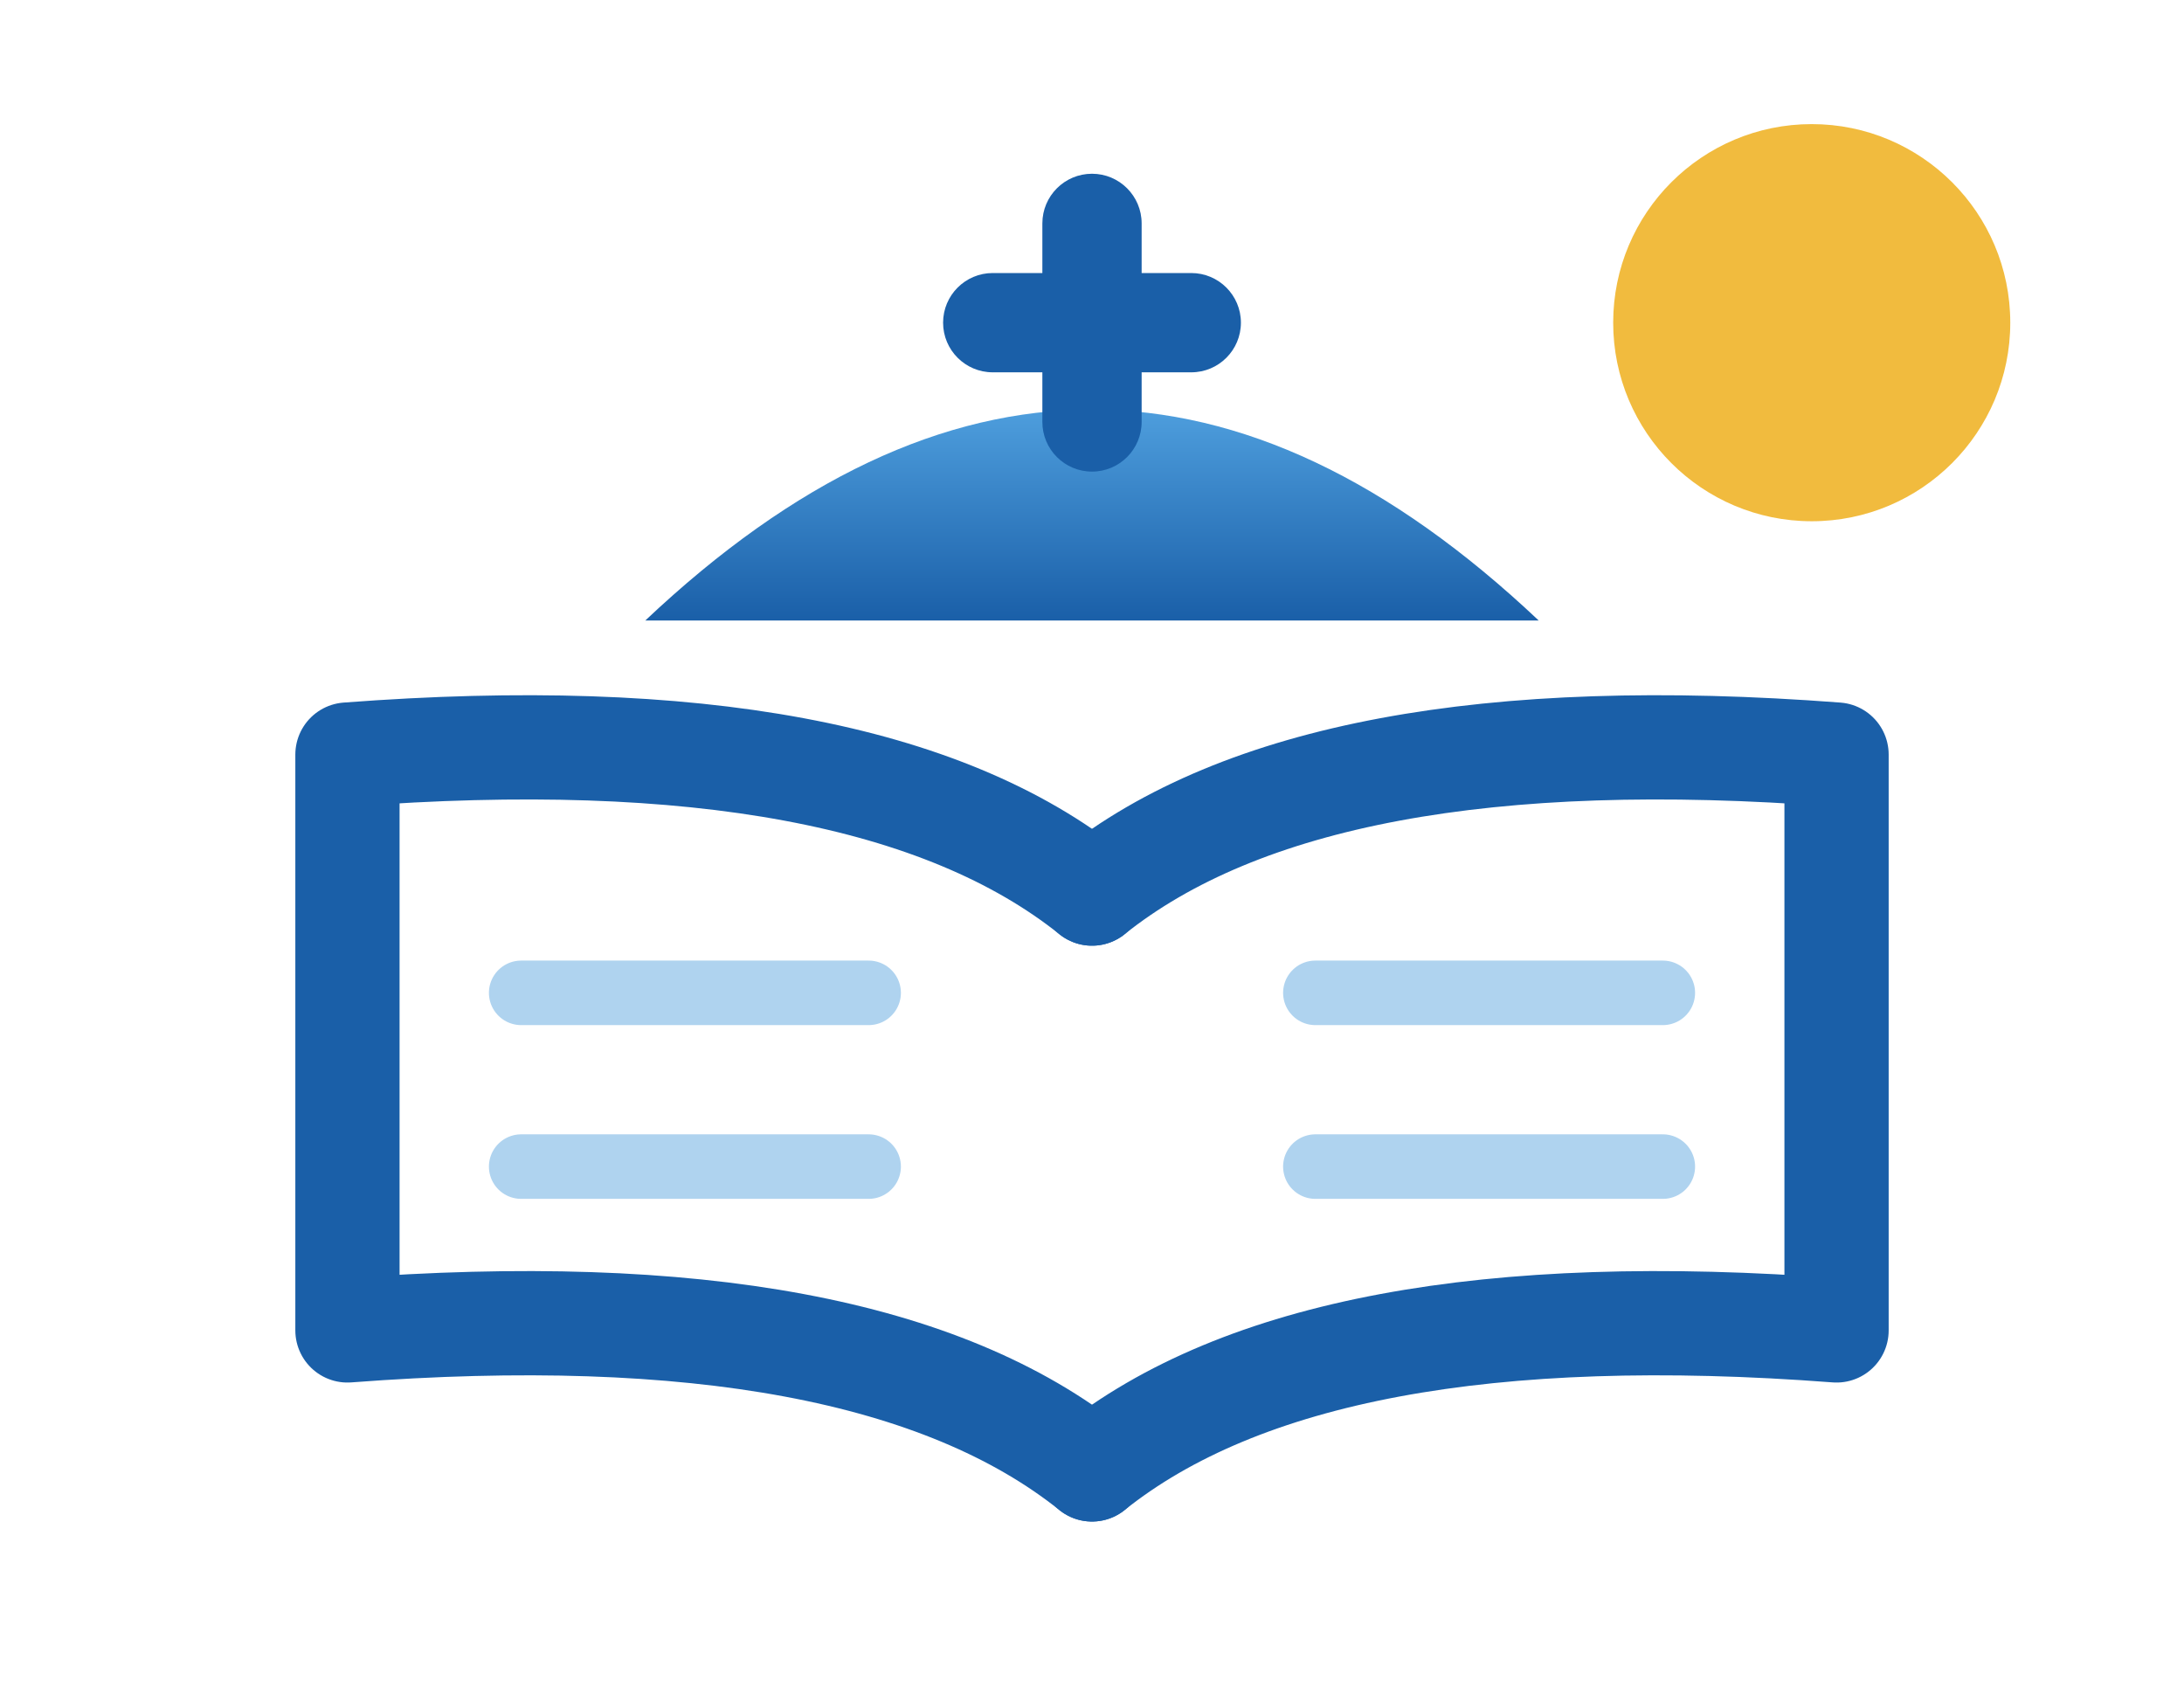
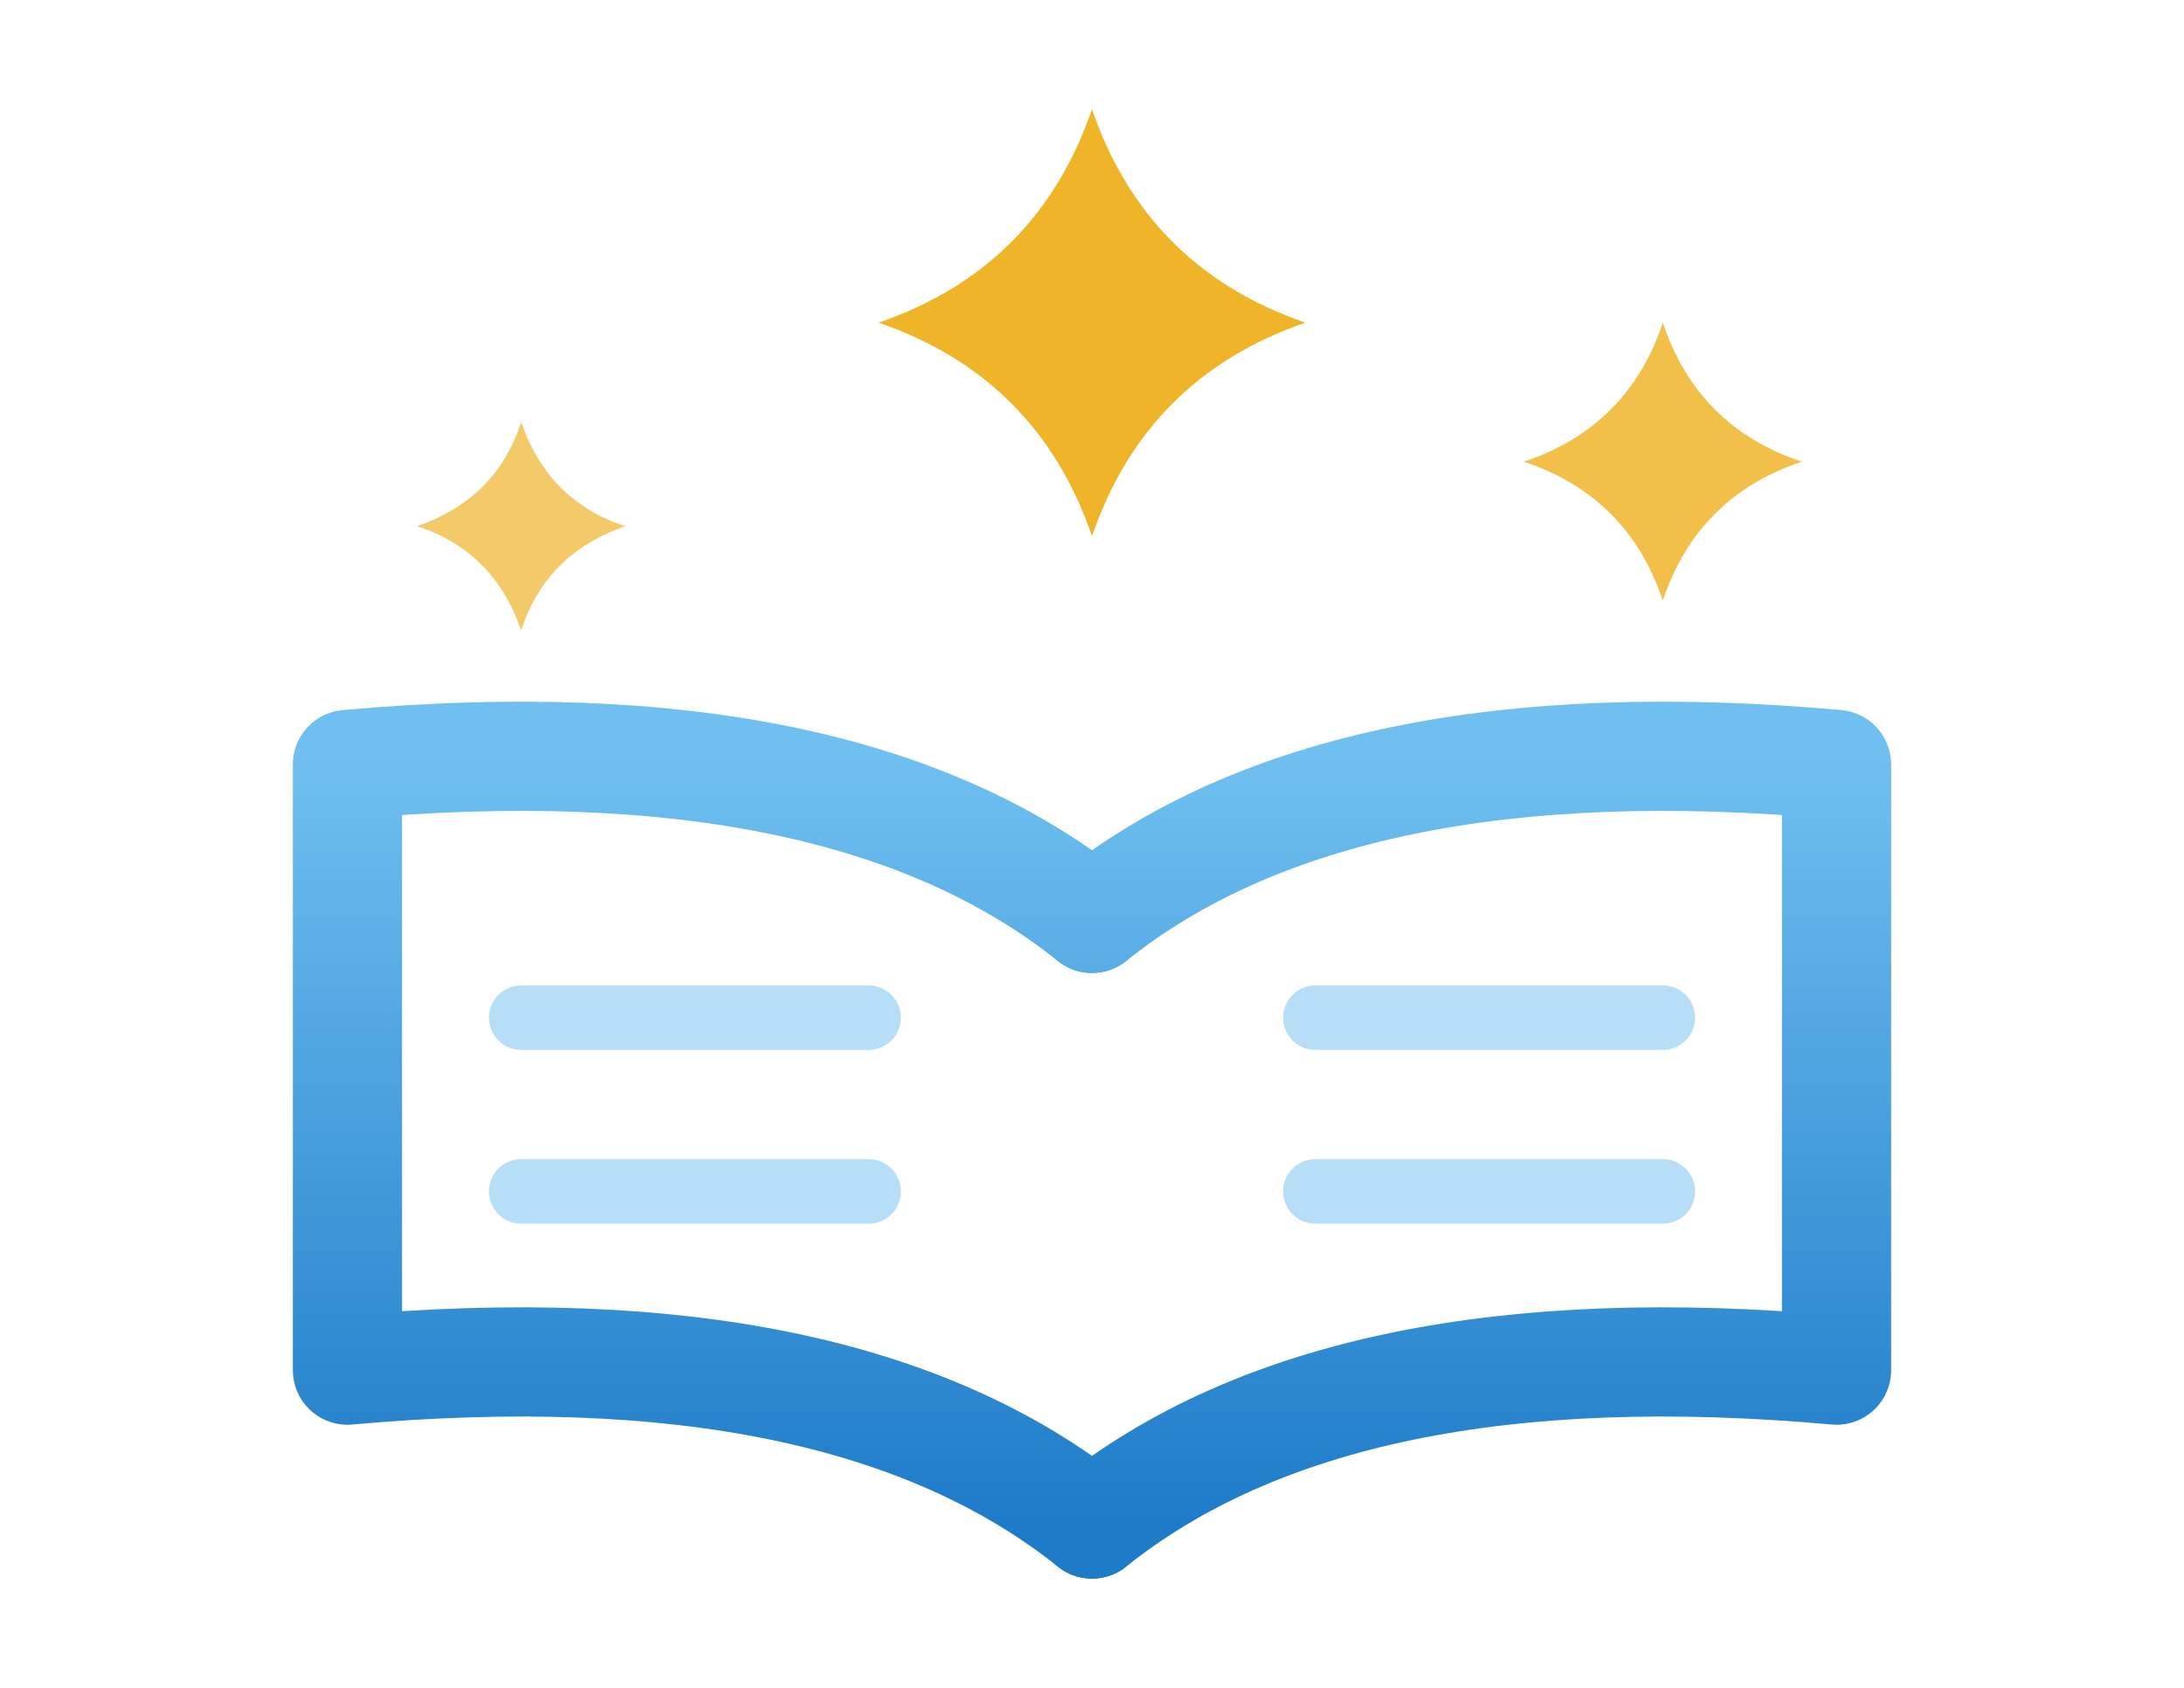
<svg xmlns="http://www.w3.org/2000/svg" width="44" height="34" viewBox="0 0 44 34">
  <defs>
-     <linearGradient id="d" x1="0" y1="0" x2="0" y2="1">
-       <stop offset="0" stop-color="#4E9EDD" />
-       <stop offset="1" stop-color="#1A5FA8" />
+     <linearGradient id="pg" x1="0" y1="0" x2="0" y2="1">
+       <stop offset="0" stop-color="#6FC0F0" />
+       <stop offset="1" stop-color="#1E7BC8" />
    </linearGradient>
  </defs>
-   <circle cx="36.5" cy="6.5" r="4" fill="#F0B429" opacity=".9" />
-   <path d="M13 12.5q9-8.5 18 0z" fill="url(#d)" />
-   <rect x="21" y="3.5" width="2" height="6" rx="1" fill="#1A5FA8" />
-   <rect x="19" y="5.5" width="6" height="2" rx="1" fill="#1A5FA8" />
-   <g fill="none" stroke="#1A5FA8" stroke-width="2.1" stroke-linejoin="round" stroke-linecap="round">
-     <path d="M22 18q-4.5-3.6-15-2.8v11.6q10.5-.8 15 2.8" />
-     <path d="M22 18q4.5-3.6 15-2.8v11.6q-10.5-.8-15 2.8" />
+   <g fill="#F0B429">
+     <path d="M22 2.2q1.1 3.2 4.3 4.3-3.2 1.1-4.3 4.3-1.1-3.2-4.3-4.3 3.2-1.1 4.3-4.3Z" />
+     <path d="M33.5 6.5q.7 2.1 2.8 2.8-2.1.7-2.8 2.8-.7-2.1-2.8-2.8 2.1-.7 2.8-2.8Z" opacity=".85" />
+     <path d="M10.5 8.5q.55 1.6 2.1 2.1-1.6.55-2.1 2.1-.55-1.6-2.1-2.1 1.6-.55 2.1-2.1Z" opacity=".7" />
  </g>
-   <g stroke="#4E9EDD" stroke-opacity=".45" stroke-width="1.3" stroke-linecap="round">
-     <path d="M10.5 20h7M10.5 23.5h7" />
-     <path d="M26.5 20h7M26.5 23.5h7" />
+   <g fill="none" stroke="url(#pg)" stroke-width="2.2" stroke-linejoin="round" stroke-linecap="round">
+     <path d="M22 18.5q-5-4-15-3.1v12.2q10-.9 15 3.1" />
+     <path d="M22 18.5q5-4 15-3.1v12.2q-10-.9-15 3.1" />
+   </g>
+   <g stroke="#6FC0F0" stroke-opacity=".5" stroke-width="1.3" stroke-linecap="round">
+     <path d="M10.5 20.5h7M10.5 24h7" />
+     <path d="M26.5 20.5h7M26.5 24h7" />
  </g>
</svg>
